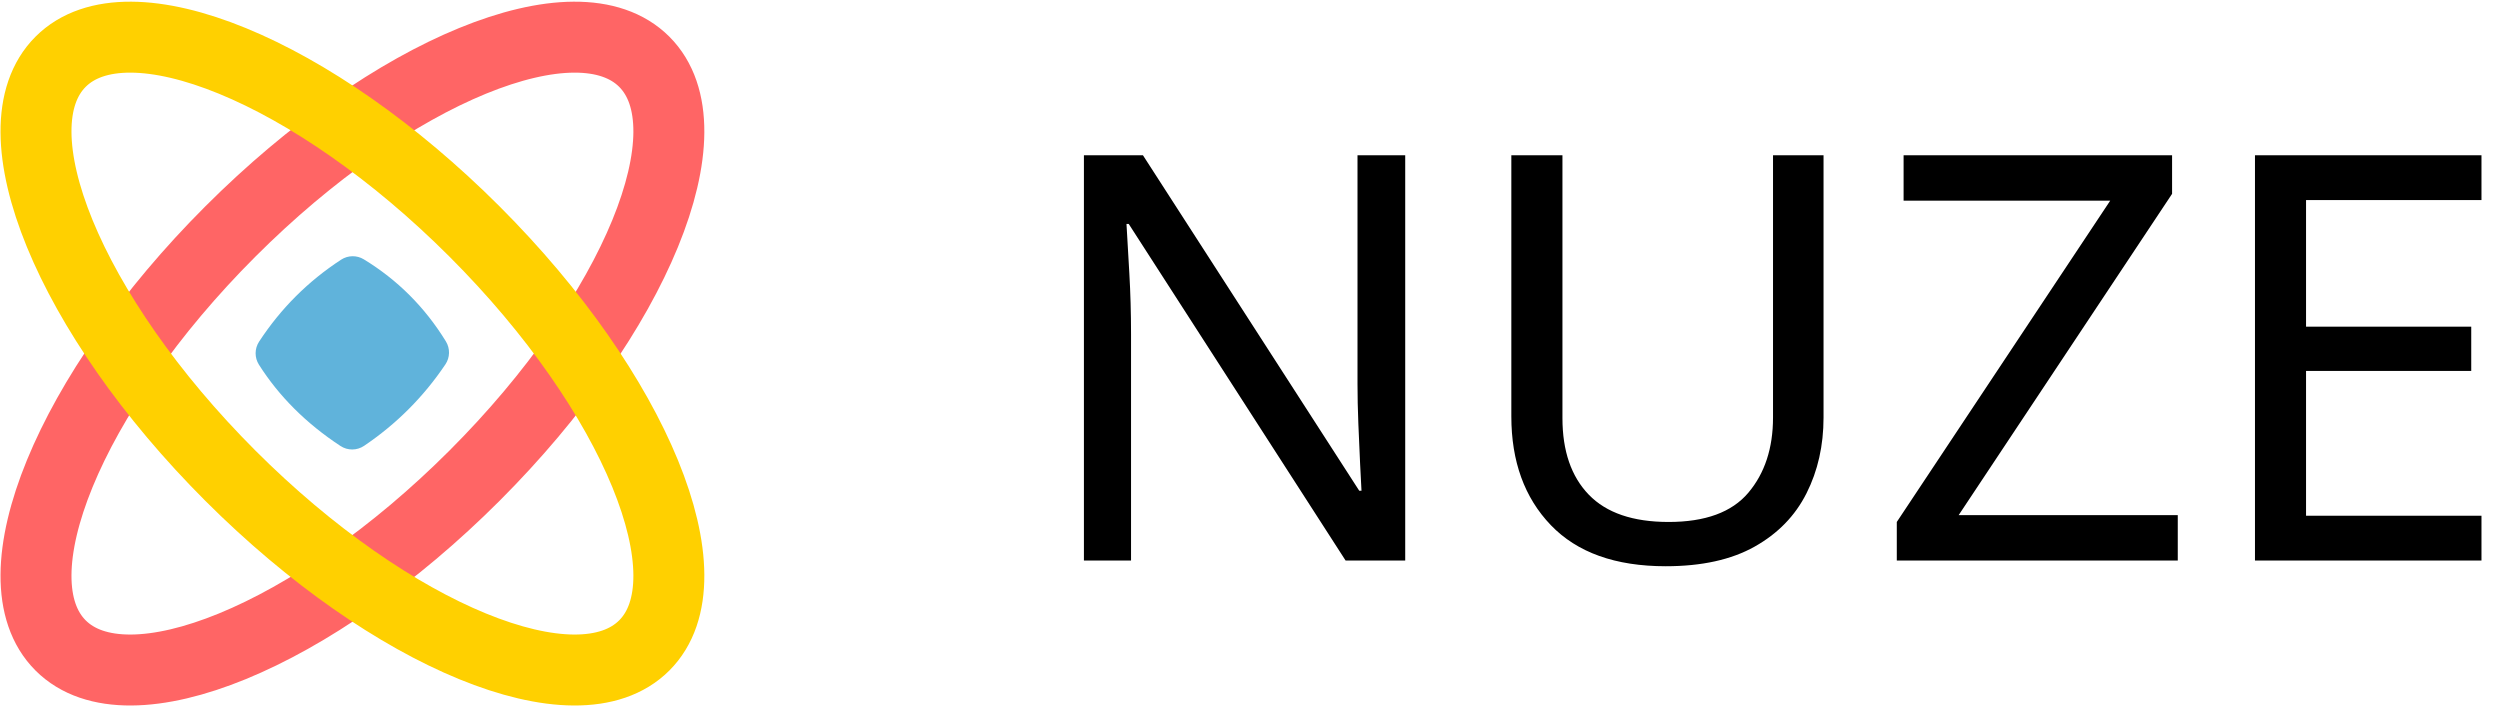
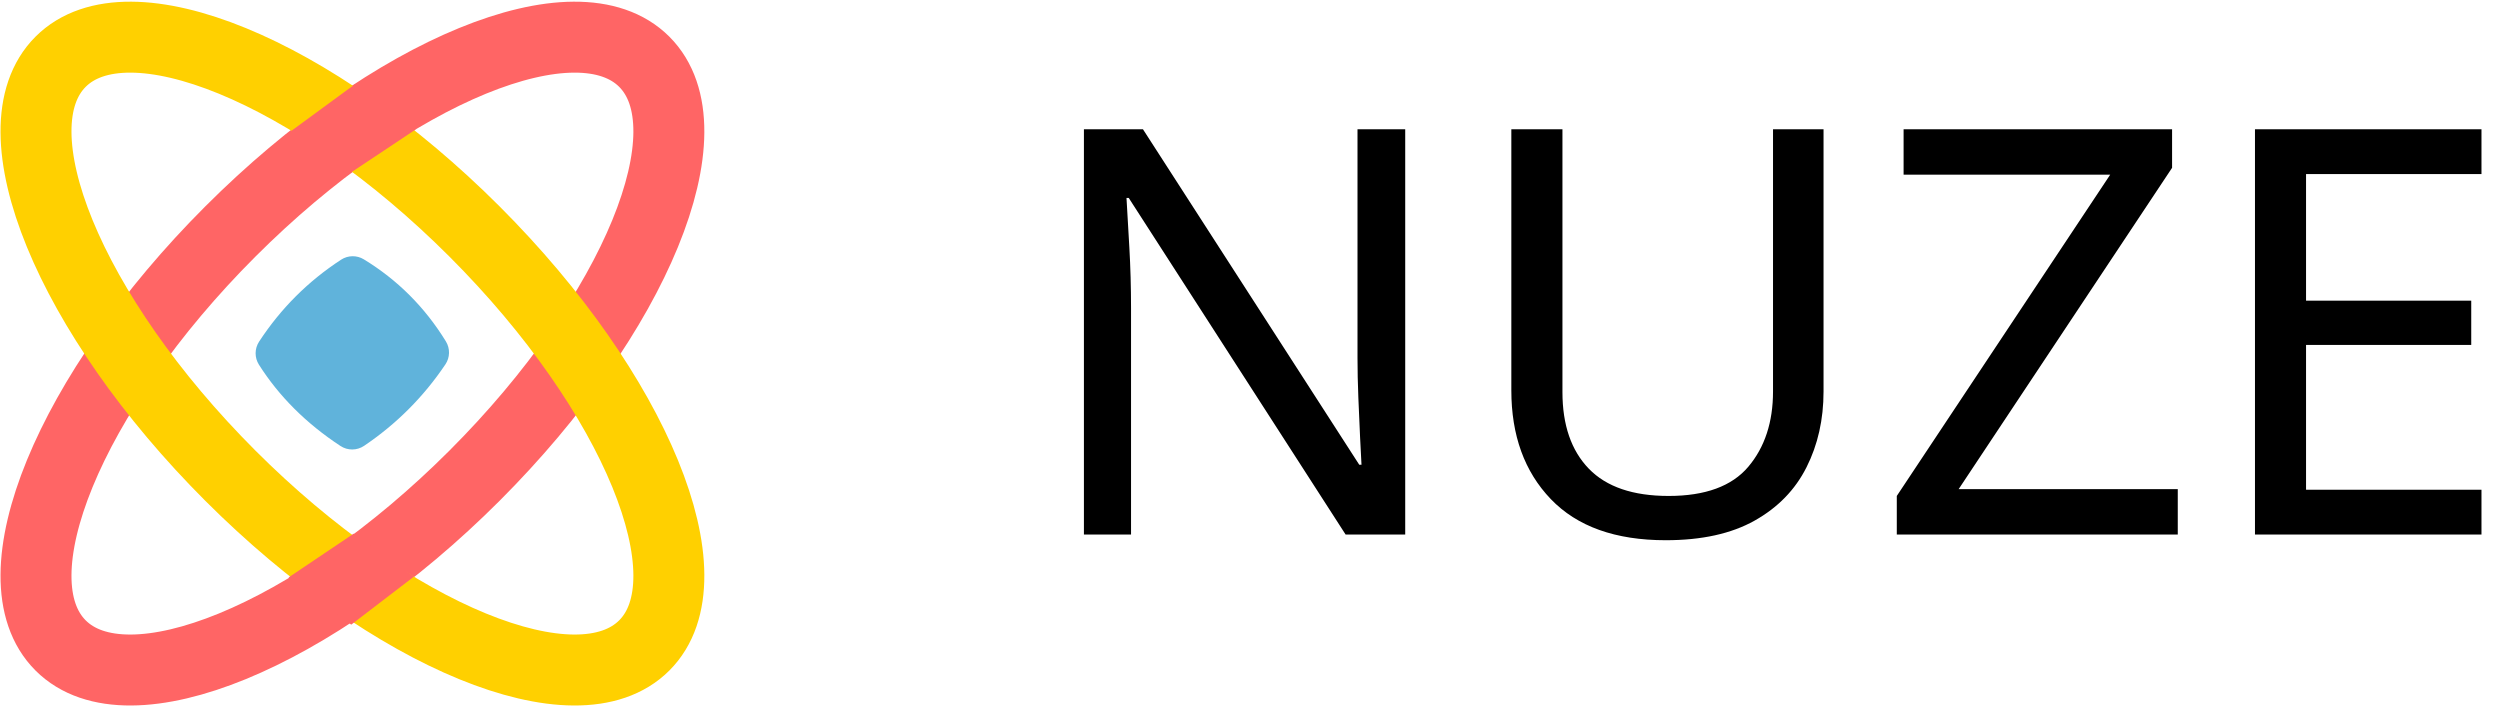
<svg xmlns="http://www.w3.org/2000/svg" width="1057px" height="299px" viewBox="0 0 1057 299" version="1.1">
  <g id="Page-1" stroke="none" stroke-width="1" fill="none" fill-rule="evenodd">
    <g id="Group-3" transform="translate(-26, -26)">
-       <g id="Group-2">
-         <g id="Group-Copy-6" stroke-width="30">
-           <ellipse id="Oval-Copy" stroke="#FF6565" transform="translate(175.0089, 175.5) rotate(45) translate(-175.0089, -175.5) " cx="175.009" cy="175.5" rx="73" ry="174.5" />
-           <ellipse id="Oval-Copy" stroke="#FFD000" transform="translate(175.0089, 175.5) scale(-1, 1) rotate(45) translate(-175.0089, -175.5) " cx="175.009" cy="175.5" rx="73" ry="174.5" />
+       <g id="Group-5-Copy">
+         <g id="Group-2">
+           <g id="Group-Copy-6" stroke-width="30">
+             <ellipse id="Oval-Copy" stroke="#FF6565" transform="translate(175.0089, 175.5) rotate(45) translate(-175.0089, -175.5) " cx="175.009" cy="175.5" rx="73" ry="174.5" />
+             <ellipse id="Oval-Copy" stroke="#FFD000" transform="translate(175.0089, 175.5) scale(-1, 1) rotate(45) translate(-175.0089, -175.5) " cx="175.009" cy="175.5" rx="73" ry="174.5" />
+           </g>
+           <path d="M150.57,143.793 C158.694,141.822 166.848,140.837 175.029,140.837 C183.201,140.837 191.401,141.82 199.63,143.786 L199.63,143.786 C203.058,144.605 205.692,147.35 206.37,150.808 C207.963,158.936 208.76,167.072 208.76,175.216 C208.76,183.293 207.977,191.377 206.41,199.47 L206.41,199.47 C205.72,203.035 202.954,205.836 199.398,206.572 C190.862,208.339 182.508,209.222 174.337,209.222 C166.287,209.222 158.414,208.365 150.719,206.65 L150.719,206.65 C147.27,205.882 144.59,203.167 143.866,199.709 C142.154,191.528 141.298,183.364 141.298,175.216 C141.298,167.038 142.161,158.86 143.885,150.682 L143.885,150.682 C144.601,147.29 147.201,144.611 150.57,143.793 Z" id="Rectangle" fill="#60B3DB" transform="translate(175.0292, 175.0292) rotate(-315) translate(-175.0292, -175.0292) " />
        </g>
-         <path d="M150.57,143.793 C158.694,141.822 166.848,140.837 175.029,140.837 C183.201,140.837 191.401,141.82 199.63,143.786 L199.63,143.786 C203.058,144.605 205.692,147.35 206.37,150.808 C207.963,158.936 208.76,167.072 208.76,175.216 C208.76,183.293 207.977,191.377 206.41,199.47 L206.41,199.47 C205.72,203.035 202.954,205.836 199.398,206.572 C190.862,208.339 182.508,209.222 174.337,209.222 C166.287,209.222 158.414,208.365 150.719,206.65 L150.719,206.65 C147.27,205.882 144.59,203.167 143.866,199.709 C142.154,191.528 141.298,183.364 141.298,175.216 C141.298,167.038 142.161,158.86 143.885,150.682 L143.885,150.682 C144.601,147.29 147.201,144.611 150.57,143.793 Z" id="Rectangle" fill="#60B3DB" transform="translate(175.0292, 175.0292) rotate(-315) translate(-175.0292, -175.0292) " />
+         <polygon id="Rectangle" fill="#FF6565" transform="translate(175.3504, 80.76093) rotate(90) translate(-175.3504, -80.76093) " points="156.281 80.139 175.35 54.41 194.42 83.044 176.04 107.111" />
+         <polygon id="Rectangle-Copy" fill="#FF6565" transform="translate(174.5, 270.8697) rotate(90) translate(-174.5, -270.8697) " points="155.27 269.855 173.438 244.37 193.73 270.87 173.77 297.37" />
      </g>
      <text id="NUZE" font-family="AvenirNext-Regular, Avenir Next" font-size="240" font-weight="normal" fill="#000000">
-         <tspan x="461" y="263">NUZE</tspan>
+         <tspan x="461" y="252">NUZE</tspan>
      </text>
    </g>
  </g>
</svg>
